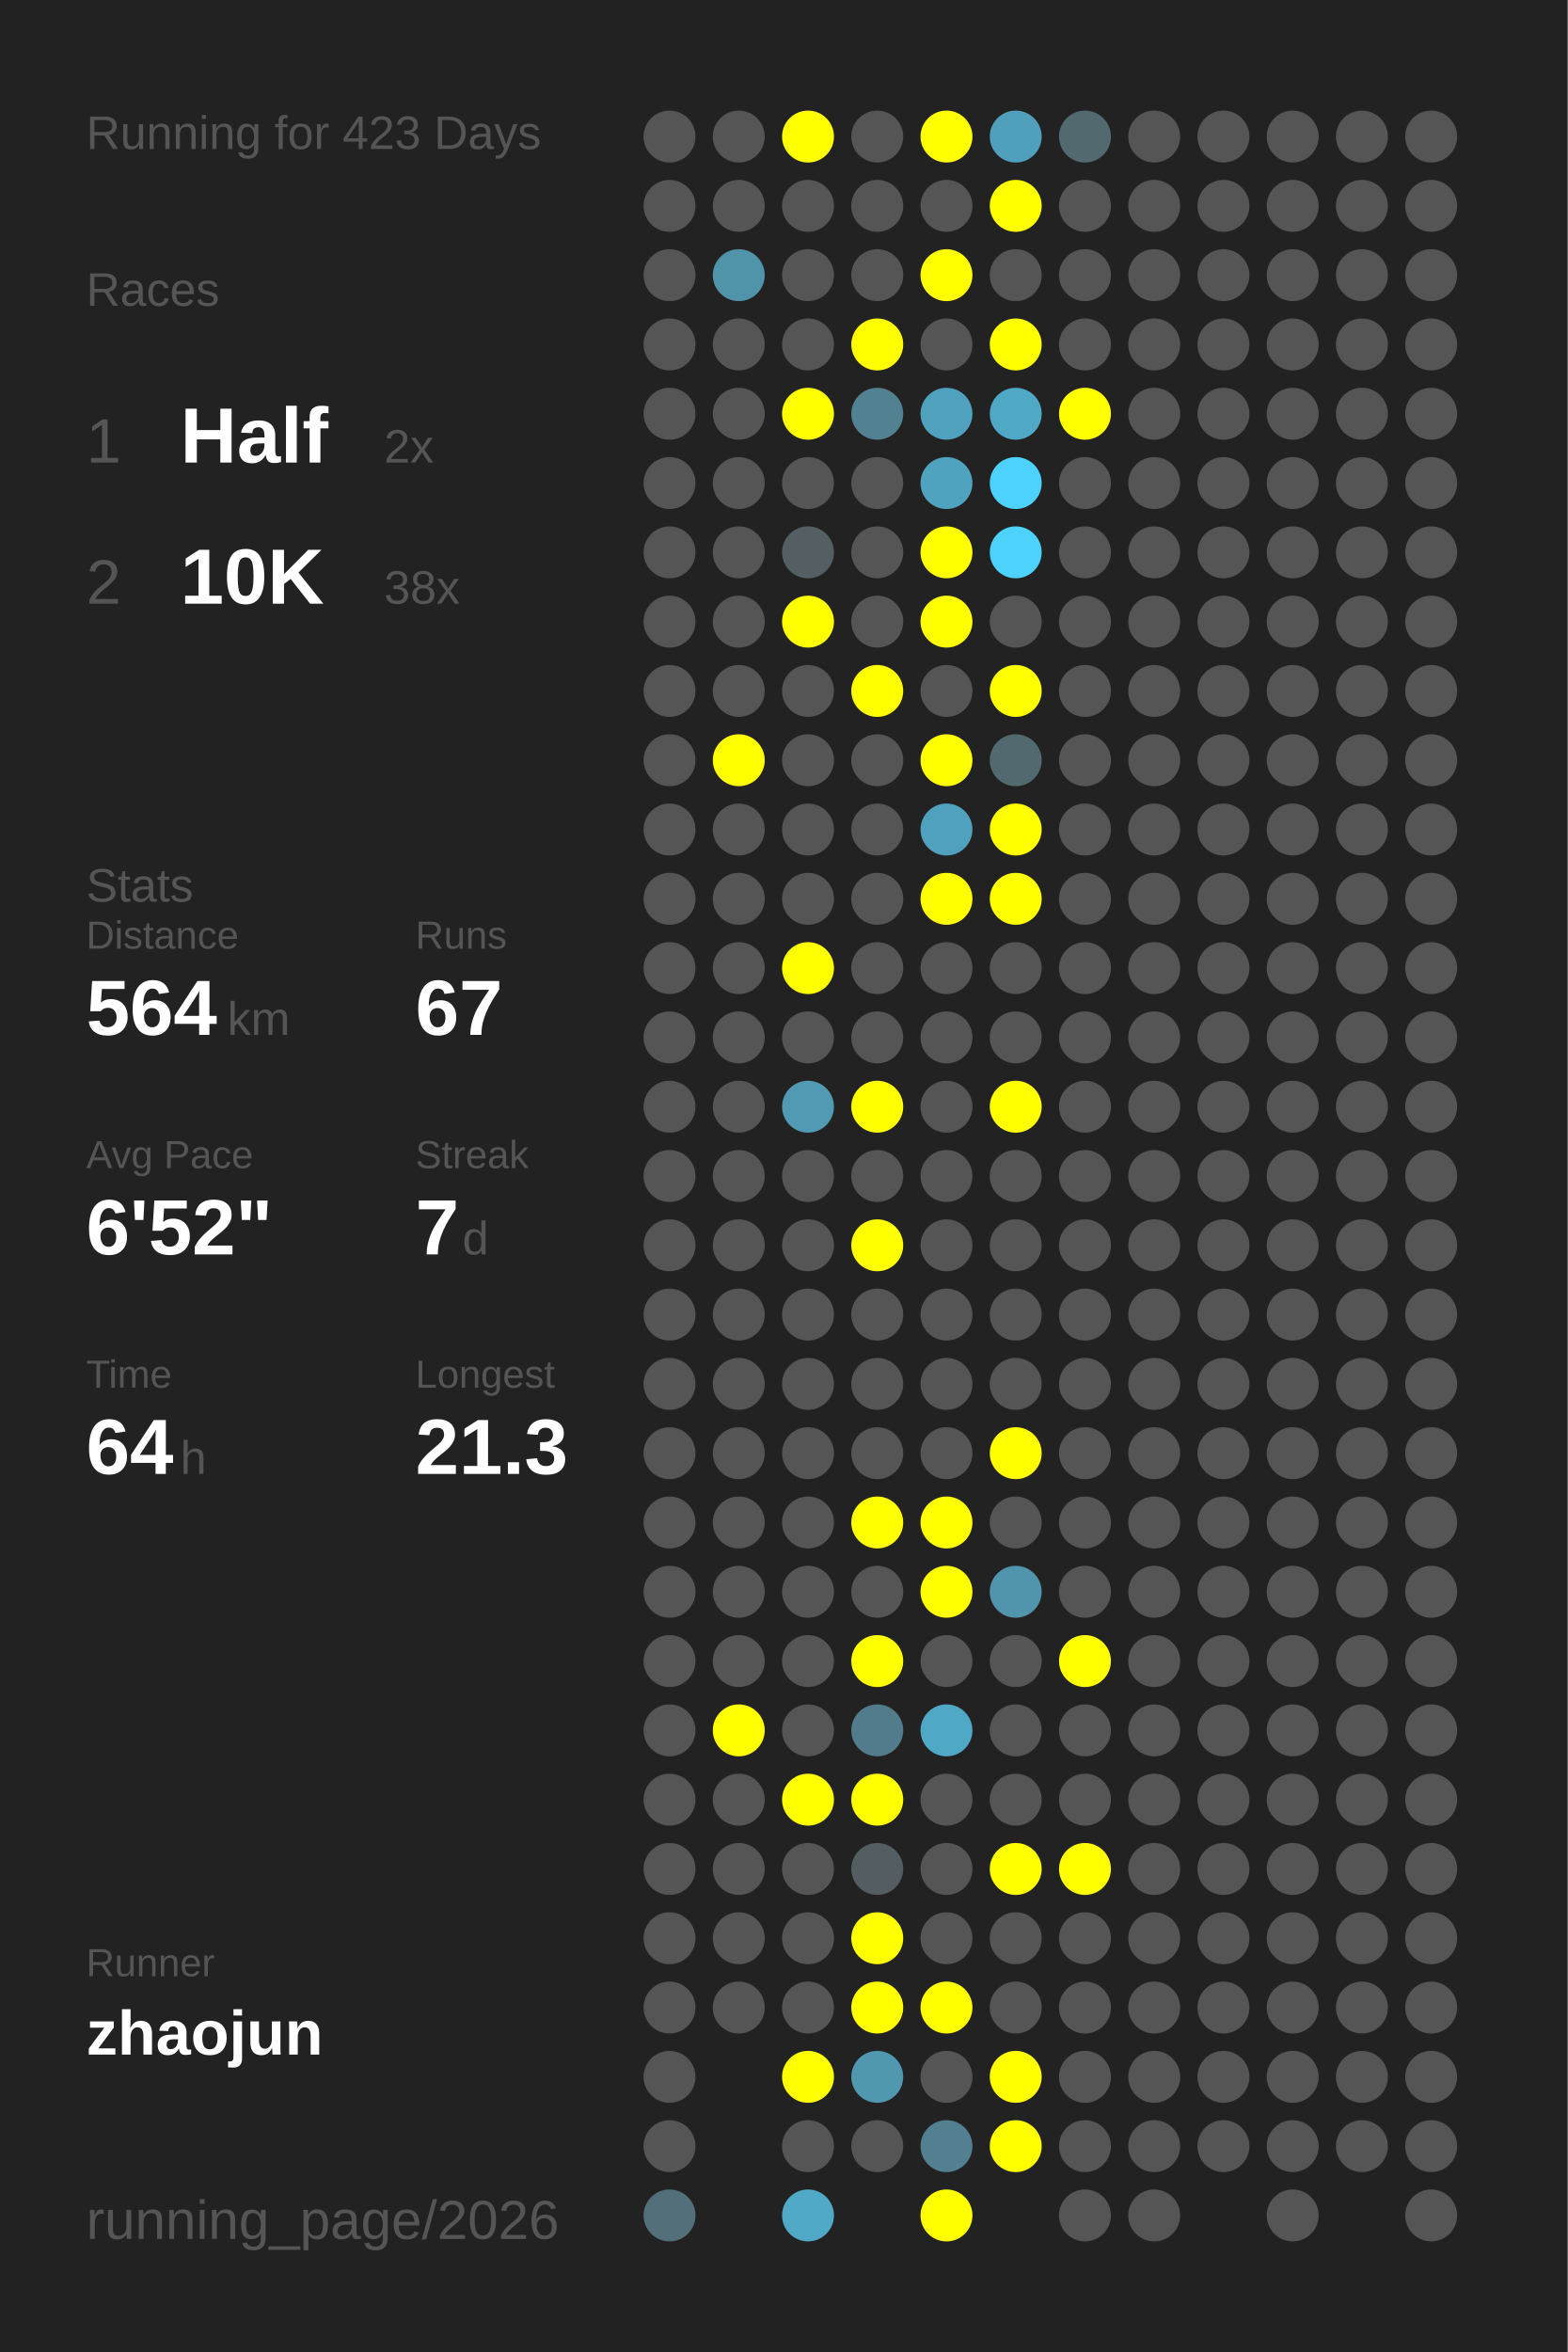
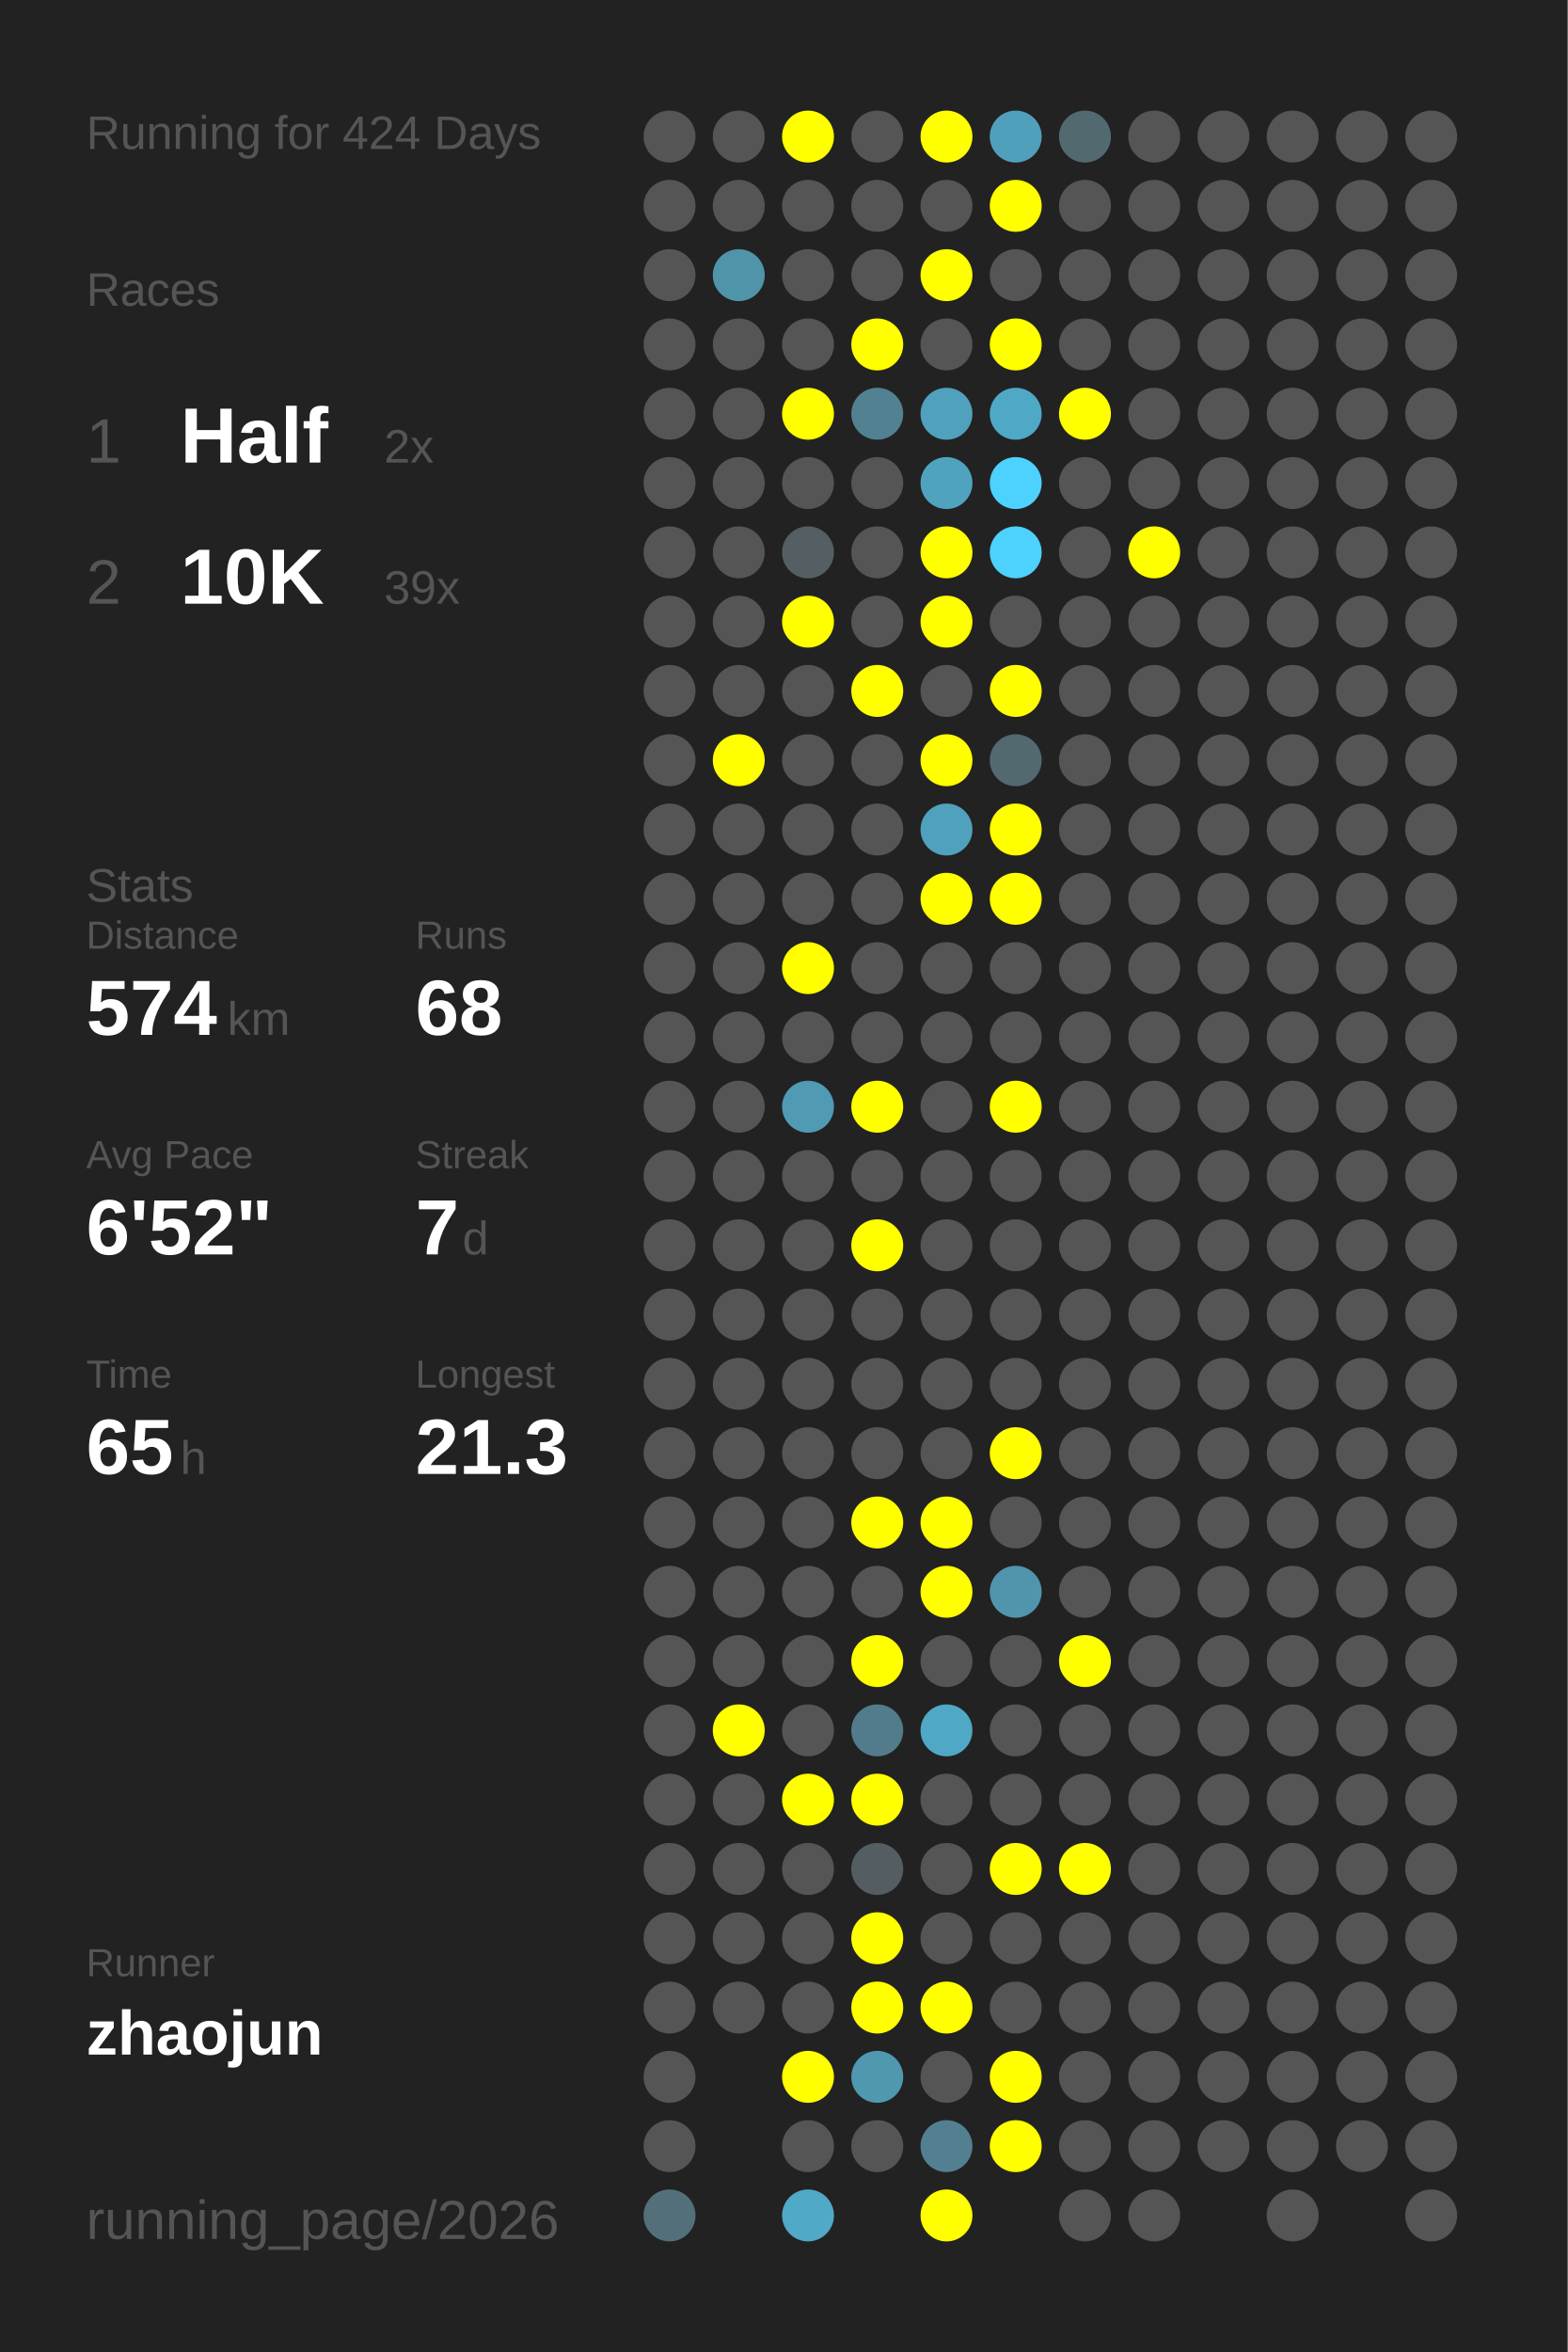
<svg xmlns="http://www.w3.org/2000/svg" baseProfile="full" height="300mm" version="1.1" viewBox="0,0,200,300" width="200mm">
  <defs />
  <rect fill="#222222" height="300" width="200" x="0" y="0" />
-   <text fill="#555555" style="font-size:6px; font-family:Arial;" x="11" y="19">Running for 423 Days</text>
+   <text fill="#555555" style="font-size:6px; font-family:Arial;" x="11" y="19">Running for 424 Days</text>
  <text fill="#555555" style="font-size:6px; font-family:Arial;" x="11" y="39">Races</text>
  <text fill="#555555" style="font-size:8px; font-family:Arial;" x="11" y="59">1</text>
  <text fill="#FFFFFF" style="font-size:10px; font-family:Arial; font-weight:bold;" x="23" y="59">Half</text>
  <text fill="#555555" style="font-size:6px; font-family:Arial;" x="49" y="59">2x</text>
  <text fill="#555555" style="font-size:8px; font-family:Arial;" x="11" y="77">2</text>
  <text fill="#FFFFFF" style="font-size:10px; font-family:Arial; font-weight:bold;" x="23" y="77">10K</text>
-   <text fill="#555555" style="font-size:6px; font-family:Arial;" x="49" y="77">38x</text>
+   <text fill="#555555" style="font-size:6px; font-family:Arial;" x="49" y="77">39x</text>
  <text fill="#555555" style="font-size:6px; font-family:Arial;" x="11" y="115">Stats</text>
  <text fill="#555555" style="font-size:5px; font-family:Arial;" x="11" y="121">Distance</text>
-   <text fill="#FFFFFF" style="font-size:10px; font-family:Arial; font-weight:bold;" x="11" y="132">564</text>
+   <text fill="#FFFFFF" style="font-size:10px; font-family:Arial; font-weight:bold;" x="11" y="132">574</text>
  <text fill="#555555" style="font-size:6px; font-family:Arial;" x="29" y="132">km</text>
  <text fill="#555555" style="font-size:5px; font-family:Arial;" x="53" y="121">Runs</text>
-   <text fill="#FFFFFF" style="font-size:10px; font-family:Arial; font-weight:bold;" x="53" y="132">67</text>
+   <text fill="#FFFFFF" style="font-size:10px; font-family:Arial; font-weight:bold;" x="53" y="132">68</text>
  <text fill="#555555" style="font-size:5px; font-family:Arial;" x="11" y="149">Avg Pace</text>
  <text fill="#FFFFFF" style="font-size:10px; font-family:Arial; font-weight:bold;" x="11" y="160">6'52"</text>
  <text fill="#555555" style="font-size:5px; font-family:Arial;" x="53" y="149">Streak</text>
  <text fill="#FFFFFF" style="font-size:10px; font-family:Arial; font-weight:bold;" x="53" y="160">7</text>
  <text fill="#555555" style="font-size:6px; font-family:Arial;" x="59" y="160">d</text>
  <text fill="#555555" style="font-size:5px; font-family:Arial;" x="11" y="177">Time</text>
-   <text fill="#FFFFFF" style="font-size:10px; font-family:Arial; font-weight:bold;" x="11" y="188">64</text>
+   <text fill="#FFFFFF" style="font-size:10px; font-family:Arial; font-weight:bold;" x="11" y="188">65</text>
  <text fill="#555555" style="font-size:6px; font-family:Arial;" x="23" y="188">h</text>
  <text fill="#555555" style="font-size:5px; font-family:Arial;" x="53" y="177">Longest</text>
  <text fill="#FFFFFF" style="font-size:10px; font-family:Arial; font-weight:bold;" x="53" y="188">21.3</text>
  <text fill="#555555" style="font-size:5px; font-family:Arial;" x="11" y="252.065">Runner</text>
  <text fill="#FFFFFF" style="font-size:8px; font-family:Arial; font-weight:bold;" x="11" y="262.065">zhaojun</text>
  <text fill="#555555" style="font-size:7px; font-family:Arial;" x="11" y="285.581">running_page/2026</text>
  <circle cx="85.417" cy="17.419" fill="#555555" r="3.312" />
  <circle cx="85.417" cy="26.258" fill="#555555" r="3.312" />
  <circle cx="85.417" cy="35.097" fill="#555555" r="3.312" />
  <circle cx="85.417" cy="43.935" fill="#555555" r="3.312" />
  <circle cx="85.417" cy="52.774" fill="#555555" r="3.312" />
  <circle cx="85.417" cy="61.613" fill="#555555" r="3.312" />
  <circle cx="85.417" cy="70.452" fill="#555555" r="3.312" />
  <circle cx="85.417" cy="79.29" fill="#555555" r="3.312" />
  <circle cx="85.417" cy="88.129" fill="#555555" r="3.312" />
  <circle cx="85.417" cy="96.968" fill="#555555" r="3.312" />
  <circle cx="85.417" cy="105.806" fill="#555555" r="3.312" />
  <circle cx="85.417" cy="114.645" fill="#555555" r="3.312" />
  <circle cx="85.417" cy="123.484" fill="#555555" r="3.312" />
  <circle cx="85.417" cy="132.323" fill="#555555" r="3.312" />
  <circle cx="85.417" cy="141.161" fill="#555555" r="3.312" />
  <circle cx="85.417" cy="150" fill="#555555" r="3.312" />
  <circle cx="85.417" cy="158.839" fill="#555555" r="3.312" />
  <circle cx="85.417" cy="167.677" fill="#555555" r="3.312" />
  <circle cx="85.417" cy="176.516" fill="#555555" r="3.312" />
  <circle cx="85.417" cy="185.355" fill="#555555" r="3.312" />
  <circle cx="85.417" cy="194.194" fill="#555555" r="3.312" />
  <circle cx="85.417" cy="203.032" fill="#555555" r="3.312" />
  <circle cx="85.417" cy="211.871" fill="#555555" r="3.312" />
  <circle cx="85.417" cy="220.71" fill="#555555" r="3.312" />
  <circle cx="85.417" cy="229.548" fill="#555555" r="3.312" />
  <circle cx="85.417" cy="238.387" fill="#555555" r="3.312" />
  <circle cx="85.417" cy="247.226" fill="#555555" r="3.312" />
  <circle cx="85.417" cy="256.065" fill="#555555" r="3.312" />
  <circle cx="85.417" cy="264.903" fill="#555555" r="3.312" />
  <circle cx="85.417" cy="273.742" fill="#555555" r="3.312" />
  <circle cx="85.417" cy="282.581" fill="#53707a" r="3.312" />
  <circle cx="94.25" cy="17.419" fill="#555555" r="3.312" />
  <circle cx="94.25" cy="26.258" fill="#555555" r="3.312" />
  <circle cx="94.25" cy="35.097" fill="#5094aa" r="3.312" />
  <circle cx="94.25" cy="43.935" fill="#555555" r="3.312" />
  <circle cx="94.25" cy="52.774" fill="#555555" r="3.312" />
  <circle cx="94.25" cy="61.613" fill="#555555" r="3.312" />
  <circle cx="94.25" cy="70.452" fill="#555555" r="3.312" />
  <circle cx="94.25" cy="79.29" fill="#555555" r="3.312" />
  <circle cx="94.25" cy="88.129" fill="#555555" r="3.312" />
  <circle cx="94.25" cy="96.968" fill="#FFFF00" r="3.312" />
  <circle cx="94.25" cy="105.806" fill="#555555" r="3.312" />
  <circle cx="94.25" cy="114.645" fill="#555555" r="3.312" />
  <circle cx="94.25" cy="123.484" fill="#555555" r="3.312" />
  <circle cx="94.25" cy="132.323" fill="#555555" r="3.312" />
  <circle cx="94.25" cy="141.161" fill="#555555" r="3.312" />
  <circle cx="94.25" cy="150" fill="#555555" r="3.312" />
  <circle cx="94.25" cy="158.839" fill="#555555" r="3.312" />
  <circle cx="94.25" cy="167.677" fill="#555555" r="3.312" />
  <circle cx="94.25" cy="176.516" fill="#555555" r="3.312" />
  <circle cx="94.25" cy="185.355" fill="#555555" r="3.312" />
  <circle cx="94.25" cy="194.194" fill="#555555" r="3.312" />
  <circle cx="94.25" cy="203.032" fill="#555555" r="3.312" />
  <circle cx="94.25" cy="211.871" fill="#555555" r="3.312" />
  <circle cx="94.25" cy="220.71" fill="#FFFF00" r="3.312" />
  <circle cx="94.25" cy="229.548" fill="#555555" r="3.312" />
  <circle cx="94.25" cy="238.387" fill="#555555" r="3.312" />
  <circle cx="94.25" cy="247.226" fill="#555555" r="3.312" />
  <circle cx="94.25" cy="256.065" fill="#555555" r="3.312" />
  <circle cx="103.083" cy="17.419" fill="#FFFF00" r="3.312" />
  <circle cx="103.083" cy="26.258" fill="#555555" r="3.312" />
  <circle cx="103.083" cy="35.097" fill="#555555" r="3.312" />
  <circle cx="103.083" cy="43.935" fill="#555555" r="3.312" />
  <circle cx="103.083" cy="52.774" fill="#FFFF00" r="3.312" />
  <circle cx="103.083" cy="61.613" fill="#555555" r="3.312" />
  <circle cx="103.083" cy="70.452" fill="#545f63" r="3.312" />
  <circle cx="103.083" cy="79.29" fill="#FFFF00" r="3.312" />
  <circle cx="103.083" cy="88.129" fill="#555555" r="3.312" />
  <circle cx="103.083" cy="96.968" fill="#555555" r="3.312" />
  <circle cx="103.083" cy="105.806" fill="#555555" r="3.312" />
  <circle cx="103.083" cy="114.645" fill="#555555" r="3.312" />
  <circle cx="103.083" cy="123.484" fill="#FFFF00" r="3.312" />
  <circle cx="103.083" cy="132.323" fill="#555555" r="3.312" />
  <circle cx="103.083" cy="141.161" fill="#509ab4" r="3.312" />
  <circle cx="103.083" cy="150" fill="#555555" r="3.312" />
  <circle cx="103.083" cy="158.839" fill="#555555" r="3.312" />
  <circle cx="103.083" cy="167.677" fill="#555555" r="3.312" />
  <circle cx="103.083" cy="176.516" fill="#555555" r="3.312" />
  <circle cx="103.083" cy="185.355" fill="#555555" r="3.312" />
  <circle cx="103.083" cy="194.194" fill="#555555" r="3.312" />
  <circle cx="103.083" cy="203.032" fill="#555555" r="3.312" />
  <circle cx="103.083" cy="211.871" fill="#555555" r="3.312" />
  <circle cx="103.083" cy="220.71" fill="#555555" r="3.312" />
  <circle cx="103.083" cy="229.548" fill="#FFFF00" r="3.312" />
  <circle cx="103.083" cy="238.387" fill="#555555" r="3.312" />
  <circle cx="103.083" cy="247.226" fill="#555555" r="3.312" />
  <circle cx="103.083" cy="256.065" fill="#555555" r="3.312" />
  <circle cx="103.083" cy="264.903" fill="#FFFF00" r="3.312" />
  <circle cx="103.083" cy="273.742" fill="#555555" r="3.312" />
  <circle cx="103.083" cy="282.581" fill="#4fa9c7" r="3.312" />
  <circle cx="111.917" cy="17.419" fill="#555555" r="3.312" />
  <circle cx="111.917" cy="26.258" fill="#555555" r="3.312" />
  <circle cx="111.917" cy="35.097" fill="#555555" r="3.312" />
  <circle cx="111.917" cy="43.935" fill="#FFFF00" r="3.312" />
  <circle cx="111.917" cy="52.774" fill="#528191" r="3.312" />
  <circle cx="111.917" cy="61.613" fill="#555555" r="3.312" />
  <circle cx="111.917" cy="70.452" fill="#555555" r="3.312" />
  <circle cx="111.917" cy="79.29" fill="#555555" r="3.312" />
  <circle cx="111.917" cy="88.129" fill="#FFFF00" r="3.312" />
  <circle cx="111.917" cy="96.968" fill="#555555" r="3.312" />
  <circle cx="111.917" cy="105.806" fill="#555555" r="3.312" />
  <circle cx="111.917" cy="114.645" fill="#555555" r="3.312" />
  <circle cx="111.917" cy="123.484" fill="#555555" r="3.312" />
  <circle cx="111.917" cy="132.323" fill="#555555" r="3.312" />
  <circle cx="111.917" cy="141.161" fill="#FFFF00" r="3.312" />
  <circle cx="111.917" cy="150" fill="#555555" r="3.312" />
  <circle cx="111.917" cy="158.839" fill="#FFFF00" r="3.312" />
  <circle cx="111.917" cy="167.677" fill="#555555" r="3.312" />
  <circle cx="111.917" cy="176.516" fill="#555555" r="3.312" />
  <circle cx="111.917" cy="185.355" fill="#555555" r="3.312" />
  <circle cx="111.917" cy="194.194" fill="#FFFF00" r="3.312" />
  <circle cx="111.917" cy="203.032" fill="#555555" r="3.312" />
  <circle cx="111.917" cy="211.871" fill="#FFFF00" r="3.312" />
  <circle cx="111.917" cy="220.71" fill="#527c8b" r="3.312" />
  <circle cx="111.917" cy="229.548" fill="#FFFF00" r="3.312" />
  <circle cx="111.917" cy="238.387" fill="#545e62" r="3.312" />
  <circle cx="111.917" cy="247.226" fill="#FFFF00" r="3.312" />
  <circle cx="111.917" cy="256.065" fill="#FFFF00" r="3.312" />
  <circle cx="111.917" cy="264.903" fill="#5097b0" r="3.312" />
  <circle cx="111.917" cy="273.742" fill="#555555" r="3.312" />
  <circle cx="120.75" cy="17.419" fill="#FFFF00" r="3.312" />
  <circle cx="120.75" cy="26.258" fill="#555555" r="3.312" />
  <circle cx="120.75" cy="35.097" fill="#FFFF00" r="3.312" />
  <circle cx="120.75" cy="43.935" fill="#555555" r="3.312" />
  <circle cx="120.75" cy="52.774" fill="#50a1bd" r="3.312" />
  <circle cx="120.75" cy="61.613" fill="#50a3bf" r="3.312" />
  <circle cx="120.75" cy="70.452" fill="#FFFF00" r="3.312" />
  <circle cx="120.75" cy="79.29" fill="#FFFF00" r="3.312" />
  <circle cx="120.75" cy="88.129" fill="#555555" r="3.312" />
  <circle cx="120.75" cy="96.968" fill="#FFFF00" r="3.312" />
  <circle cx="120.75" cy="105.806" fill="#50a1bd" r="3.312" />
  <circle cx="120.75" cy="114.645" fill="#FFFF00" r="3.312" />
  <circle cx="120.75" cy="123.484" fill="#555555" r="3.312" />
  <circle cx="120.75" cy="132.323" fill="#555555" r="3.312" />
  <circle cx="120.75" cy="141.161" fill="#555555" r="3.312" />
  <circle cx="120.75" cy="150" fill="#555555" r="3.312" />
  <circle cx="120.75" cy="158.839" fill="#555555" r="3.312" />
  <circle cx="120.75" cy="167.677" fill="#555555" r="3.312" />
  <circle cx="120.75" cy="176.516" fill="#555555" r="3.312" />
  <circle cx="120.75" cy="185.355" fill="#555555" r="3.312" />
  <circle cx="120.75" cy="194.194" fill="#FFFF00" r="3.312" />
  <circle cx="120.75" cy="203.032" fill="#FFFF00" r="3.312" />
  <circle cx="120.75" cy="211.871" fill="#555555" r="3.312" />
  <circle cx="120.75" cy="220.71" fill="#4fa8c6" r="3.312" />
  <circle cx="120.75" cy="229.548" fill="#555555" r="3.312" />
  <circle cx="120.75" cy="238.387" fill="#555555" r="3.312" />
  <circle cx="120.75" cy="247.226" fill="#555555" r="3.312" />
  <circle cx="120.75" cy="256.065" fill="#FFFF00" r="3.312" />
  <circle cx="120.75" cy="264.903" fill="#555555" r="3.312" />
  <circle cx="120.75" cy="273.742" fill="#528090" r="3.312" />
  <circle cx="120.75" cy="282.581" fill="#FFFF00" r="3.312" />
  <circle cx="129.583" cy="17.419" fill="#50a0bb" r="3.312" />
  <circle cx="129.583" cy="26.258" fill="#FFFF00" r="3.312" />
  <circle cx="129.583" cy="35.097" fill="#555555" r="3.312" />
  <circle cx="129.583" cy="43.935" fill="#FFFF00" r="3.312" />
  <circle cx="129.583" cy="52.774" fill="#4fa8c6" r="3.312" />
  <circle cx="129.583" cy="61.613" fill="#4dd1fe" r="3.312" />
  <circle cx="129.583" cy="70.452" fill="#4dd1fd" r="3.312" />
  <circle cx="129.583" cy="79.29" fill="#555555" r="3.312" />
  <circle cx="129.583" cy="88.129" fill="#FFFF00" r="3.312" />
  <circle cx="129.583" cy="96.968" fill="#536970" r="3.312" />
  <circle cx="129.583" cy="105.806" fill="#FFFF00" r="3.312" />
  <circle cx="129.583" cy="114.645" fill="#FFFF00" r="3.312" />
  <circle cx="129.583" cy="123.484" fill="#555555" r="3.312" />
  <circle cx="129.583" cy="132.323" fill="#555555" r="3.312" />
  <circle cx="129.583" cy="141.161" fill="#FFFF00" r="3.312" />
  <circle cx="129.583" cy="150" fill="#555555" r="3.312" />
  <circle cx="129.583" cy="158.839" fill="#555555" r="3.312" />
  <circle cx="129.583" cy="167.677" fill="#555555" r="3.312" />
  <circle cx="129.583" cy="176.516" fill="#555555" r="3.312" />
  <circle cx="129.583" cy="185.355" fill="#FFFF00" r="3.312" />
  <circle cx="129.583" cy="194.194" fill="#555555" r="3.312" />
  <circle cx="129.583" cy="203.032" fill="#5095ad" r="3.312" />
  <circle cx="129.583" cy="211.871" fill="#555555" r="3.312" />
  <circle cx="129.583" cy="220.71" fill="#555555" r="3.312" />
  <circle cx="129.583" cy="229.548" fill="#555555" r="3.312" />
  <circle cx="129.583" cy="238.387" fill="#FFFF00" r="3.312" />
  <circle cx="129.583" cy="247.226" fill="#555555" r="3.312" />
  <circle cx="129.583" cy="256.065" fill="#555555" r="3.312" />
  <circle cx="129.583" cy="264.903" fill="#FFFF00" r="3.312" />
  <circle cx="129.583" cy="273.742" fill="#FFFF00" r="3.312" />
  <circle cx="138.417" cy="17.419" fill="#536970" r="3.312" />
  <circle cx="138.417" cy="26.258" fill="#555555" r="3.312" />
  <circle cx="138.417" cy="35.097" fill="#555555" r="3.312" />
  <circle cx="138.417" cy="43.935" fill="#555555" r="3.312" />
  <circle cx="138.417" cy="52.774" fill="#FFFF00" r="3.312" />
  <circle cx="138.417" cy="61.613" fill="#555555" r="3.312" />
  <circle cx="138.417" cy="70.452" fill="#555555" r="3.312" />
  <circle cx="138.417" cy="79.29" fill="#555555" r="3.312" />
  <circle cx="138.417" cy="88.129" fill="#555555" r="3.312" />
  <circle cx="138.417" cy="96.968" fill="#555555" r="3.312" />
  <circle cx="138.417" cy="105.806" fill="#555555" r="3.312" />
  <circle cx="138.417" cy="114.645" fill="#555555" r="3.312" />
  <circle cx="138.417" cy="123.484" fill="#555555" r="3.312" />
  <circle cx="138.417" cy="132.323" fill="#555555" r="3.312" />
  <circle cx="138.417" cy="141.161" fill="#555555" r="3.312" />
  <circle cx="138.417" cy="150" fill="#555555" r="3.312" />
  <circle cx="138.417" cy="158.839" fill="#555555" r="3.312" />
  <circle cx="138.417" cy="167.677" fill="#555555" r="3.312" />
  <circle cx="138.417" cy="176.516" fill="#555555" r="3.312" />
  <circle cx="138.417" cy="185.355" fill="#555555" r="3.312" />
  <circle cx="138.417" cy="194.194" fill="#555555" r="3.312" />
  <circle cx="138.417" cy="203.032" fill="#555555" r="3.312" />
  <circle cx="138.417" cy="211.871" fill="#FFFF00" r="3.312" />
  <circle cx="138.417" cy="220.71" fill="#555555" r="3.312" />
  <circle cx="138.417" cy="229.548" fill="#555555" r="3.312" />
  <circle cx="138.417" cy="238.387" fill="#FFFF00" r="3.312" />
  <circle cx="138.417" cy="247.226" fill="#555555" r="3.312" />
  <circle cx="138.417" cy="256.065" fill="#555555" r="3.312" />
  <circle cx="138.417" cy="264.903" fill="#555555" r="3.312" />
  <circle cx="138.417" cy="273.742" fill="#555555" r="3.312" />
  <circle cx="138.417" cy="282.581" fill="#555555" r="3.312" />
  <circle cx="147.25" cy="17.419" fill="#555555" r="3.312" />
  <circle cx="147.25" cy="26.258" fill="#555555" r="3.312" />
  <circle cx="147.25" cy="35.097" fill="#555555" r="3.312" />
  <circle cx="147.25" cy="43.935" fill="#555555" r="3.312" />
  <circle cx="147.25" cy="52.774" fill="#555555" r="3.312" />
  <circle cx="147.25" cy="61.613" fill="#555555" r="3.312" />
-   <circle cx="147.25" cy="70.452" fill="#555555" r="3.312" />
+   <circle cx="147.25" cy="70.452" fill="#FFFF00" r="3.312" />
  <circle cx="147.25" cy="79.29" fill="#555555" r="3.312" />
  <circle cx="147.25" cy="88.129" fill="#555555" r="3.312" />
  <circle cx="147.25" cy="96.968" fill="#555555" r="3.312" />
  <circle cx="147.25" cy="105.806" fill="#555555" r="3.312" />
  <circle cx="147.25" cy="114.645" fill="#555555" r="3.312" />
  <circle cx="147.25" cy="123.484" fill="#555555" r="3.312" />
  <circle cx="147.25" cy="132.323" fill="#555555" r="3.312" />
  <circle cx="147.25" cy="141.161" fill="#555555" r="3.312" />
  <circle cx="147.25" cy="150" fill="#555555" r="3.312" />
  <circle cx="147.25" cy="158.839" fill="#555555" r="3.312" />
  <circle cx="147.25" cy="167.677" fill="#555555" r="3.312" />
  <circle cx="147.25" cy="176.516" fill="#555555" r="3.312" />
  <circle cx="147.25" cy="185.355" fill="#555555" r="3.312" />
  <circle cx="147.25" cy="194.194" fill="#555555" r="3.312" />
  <circle cx="147.25" cy="203.032" fill="#555555" r="3.312" />
  <circle cx="147.25" cy="211.871" fill="#555555" r="3.312" />
  <circle cx="147.25" cy="220.71" fill="#555555" r="3.312" />
  <circle cx="147.25" cy="229.548" fill="#555555" r="3.312" />
  <circle cx="147.25" cy="238.387" fill="#555555" r="3.312" />
  <circle cx="147.25" cy="247.226" fill="#555555" r="3.312" />
  <circle cx="147.25" cy="256.065" fill="#555555" r="3.312" />
  <circle cx="147.25" cy="264.903" fill="#555555" r="3.312" />
  <circle cx="147.25" cy="273.742" fill="#555555" r="3.312" />
  <circle cx="147.25" cy="282.581" fill="#555555" r="3.312" />
  <circle cx="156.083" cy="17.419" fill="#555555" r="3.312" />
  <circle cx="156.083" cy="26.258" fill="#555555" r="3.312" />
  <circle cx="156.083" cy="35.097" fill="#555555" r="3.312" />
  <circle cx="156.083" cy="43.935" fill="#555555" r="3.312" />
  <circle cx="156.083" cy="52.774" fill="#555555" r="3.312" />
  <circle cx="156.083" cy="61.613" fill="#555555" r="3.312" />
  <circle cx="156.083" cy="70.452" fill="#555555" r="3.312" />
  <circle cx="156.083" cy="79.29" fill="#555555" r="3.312" />
  <circle cx="156.083" cy="88.129" fill="#555555" r="3.312" />
  <circle cx="156.083" cy="96.968" fill="#555555" r="3.312" />
  <circle cx="156.083" cy="105.806" fill="#555555" r="3.312" />
  <circle cx="156.083" cy="114.645" fill="#555555" r="3.312" />
  <circle cx="156.083" cy="123.484" fill="#555555" r="3.312" />
  <circle cx="156.083" cy="132.323" fill="#555555" r="3.312" />
  <circle cx="156.083" cy="141.161" fill="#555555" r="3.312" />
  <circle cx="156.083" cy="150" fill="#555555" r="3.312" />
  <circle cx="156.083" cy="158.839" fill="#555555" r="3.312" />
  <circle cx="156.083" cy="167.677" fill="#555555" r="3.312" />
  <circle cx="156.083" cy="176.516" fill="#555555" r="3.312" />
  <circle cx="156.083" cy="185.355" fill="#555555" r="3.312" />
  <circle cx="156.083" cy="194.194" fill="#555555" r="3.312" />
  <circle cx="156.083" cy="203.032" fill="#555555" r="3.312" />
  <circle cx="156.083" cy="211.871" fill="#555555" r="3.312" />
  <circle cx="156.083" cy="220.71" fill="#555555" r="3.312" />
  <circle cx="156.083" cy="229.548" fill="#555555" r="3.312" />
  <circle cx="156.083" cy="238.387" fill="#555555" r="3.312" />
  <circle cx="156.083" cy="247.226" fill="#555555" r="3.312" />
  <circle cx="156.083" cy="256.065" fill="#555555" r="3.312" />
  <circle cx="156.083" cy="264.903" fill="#555555" r="3.312" />
  <circle cx="156.083" cy="273.742" fill="#555555" r="3.312" />
  <circle cx="164.917" cy="17.419" fill="#555555" r="3.312" />
  <circle cx="164.917" cy="26.258" fill="#555555" r="3.312" />
  <circle cx="164.917" cy="35.097" fill="#555555" r="3.312" />
  <circle cx="164.917" cy="43.935" fill="#555555" r="3.312" />
  <circle cx="164.917" cy="52.774" fill="#555555" r="3.312" />
  <circle cx="164.917" cy="61.613" fill="#555555" r="3.312" />
  <circle cx="164.917" cy="70.452" fill="#555555" r="3.312" />
  <circle cx="164.917" cy="79.29" fill="#555555" r="3.312" />
  <circle cx="164.917" cy="88.129" fill="#555555" r="3.312" />
  <circle cx="164.917" cy="96.968" fill="#555555" r="3.312" />
  <circle cx="164.917" cy="105.806" fill="#555555" r="3.312" />
  <circle cx="164.917" cy="114.645" fill="#555555" r="3.312" />
  <circle cx="164.917" cy="123.484" fill="#555555" r="3.312" />
  <circle cx="164.917" cy="132.323" fill="#555555" r="3.312" />
  <circle cx="164.917" cy="141.161" fill="#555555" r="3.312" />
  <circle cx="164.917" cy="150" fill="#555555" r="3.312" />
  <circle cx="164.917" cy="158.839" fill="#555555" r="3.312" />
  <circle cx="164.917" cy="167.677" fill="#555555" r="3.312" />
  <circle cx="164.917" cy="176.516" fill="#555555" r="3.312" />
  <circle cx="164.917" cy="185.355" fill="#555555" r="3.312" />
  <circle cx="164.917" cy="194.194" fill="#555555" r="3.312" />
  <circle cx="164.917" cy="203.032" fill="#555555" r="3.312" />
  <circle cx="164.917" cy="211.871" fill="#555555" r="3.312" />
  <circle cx="164.917" cy="220.71" fill="#555555" r="3.312" />
  <circle cx="164.917" cy="229.548" fill="#555555" r="3.312" />
  <circle cx="164.917" cy="238.387" fill="#555555" r="3.312" />
  <circle cx="164.917" cy="247.226" fill="#555555" r="3.312" />
  <circle cx="164.917" cy="256.065" fill="#555555" r="3.312" />
  <circle cx="164.917" cy="264.903" fill="#555555" r="3.312" />
  <circle cx="164.917" cy="273.742" fill="#555555" r="3.312" />
  <circle cx="164.917" cy="282.581" fill="#555555" r="3.312" />
  <circle cx="173.75" cy="17.419" fill="#555555" r="3.312" />
  <circle cx="173.75" cy="26.258" fill="#555555" r="3.312" />
  <circle cx="173.75" cy="35.097" fill="#555555" r="3.312" />
  <circle cx="173.75" cy="43.935" fill="#555555" r="3.312" />
  <circle cx="173.75" cy="52.774" fill="#555555" r="3.312" />
  <circle cx="173.75" cy="61.613" fill="#555555" r="3.312" />
  <circle cx="173.75" cy="70.452" fill="#555555" r="3.312" />
  <circle cx="173.75" cy="79.29" fill="#555555" r="3.312" />
  <circle cx="173.75" cy="88.129" fill="#555555" r="3.312" />
  <circle cx="173.75" cy="96.968" fill="#555555" r="3.312" />
  <circle cx="173.75" cy="105.806" fill="#555555" r="3.312" />
  <circle cx="173.75" cy="114.645" fill="#555555" r="3.312" />
  <circle cx="173.75" cy="123.484" fill="#555555" r="3.312" />
  <circle cx="173.75" cy="132.323" fill="#555555" r="3.312" />
  <circle cx="173.75" cy="141.161" fill="#555555" r="3.312" />
  <circle cx="173.75" cy="150" fill="#555555" r="3.312" />
  <circle cx="173.75" cy="158.839" fill="#555555" r="3.312" />
  <circle cx="173.75" cy="167.677" fill="#555555" r="3.312" />
  <circle cx="173.75" cy="176.516" fill="#555555" r="3.312" />
  <circle cx="173.75" cy="185.355" fill="#555555" r="3.312" />
  <circle cx="173.75" cy="194.194" fill="#555555" r="3.312" />
  <circle cx="173.75" cy="203.032" fill="#555555" r="3.312" />
  <circle cx="173.75" cy="211.871" fill="#555555" r="3.312" />
  <circle cx="173.75" cy="220.71" fill="#555555" r="3.312" />
  <circle cx="173.75" cy="229.548" fill="#555555" r="3.312" />
  <circle cx="173.75" cy="238.387" fill="#555555" r="3.312" />
  <circle cx="173.75" cy="247.226" fill="#555555" r="3.312" />
  <circle cx="173.75" cy="256.065" fill="#555555" r="3.312" />
  <circle cx="173.75" cy="264.903" fill="#555555" r="3.312" />
  <circle cx="173.75" cy="273.742" fill="#555555" r="3.312" />
  <circle cx="182.583" cy="17.419" fill="#555555" r="3.312" />
  <circle cx="182.583" cy="26.258" fill="#555555" r="3.312" />
  <circle cx="182.583" cy="35.097" fill="#555555" r="3.312" />
  <circle cx="182.583" cy="43.935" fill="#555555" r="3.312" />
  <circle cx="182.583" cy="52.774" fill="#555555" r="3.312" />
  <circle cx="182.583" cy="61.613" fill="#555555" r="3.312" />
  <circle cx="182.583" cy="70.452" fill="#555555" r="3.312" />
  <circle cx="182.583" cy="79.29" fill="#555555" r="3.312" />
  <circle cx="182.583" cy="88.129" fill="#555555" r="3.312" />
  <circle cx="182.583" cy="96.968" fill="#555555" r="3.312" />
  <circle cx="182.583" cy="105.806" fill="#555555" r="3.312" />
  <circle cx="182.583" cy="114.645" fill="#555555" r="3.312" />
  <circle cx="182.583" cy="123.484" fill="#555555" r="3.312" />
  <circle cx="182.583" cy="132.323" fill="#555555" r="3.312" />
  <circle cx="182.583" cy="141.161" fill="#555555" r="3.312" />
  <circle cx="182.583" cy="150" fill="#555555" r="3.312" />
  <circle cx="182.583" cy="158.839" fill="#555555" r="3.312" />
  <circle cx="182.583" cy="167.677" fill="#555555" r="3.312" />
  <circle cx="182.583" cy="176.516" fill="#555555" r="3.312" />
  <circle cx="182.583" cy="185.355" fill="#555555" r="3.312" />
  <circle cx="182.583" cy="194.194" fill="#555555" r="3.312" />
  <circle cx="182.583" cy="203.032" fill="#555555" r="3.312" />
  <circle cx="182.583" cy="211.871" fill="#555555" r="3.312" />
  <circle cx="182.583" cy="220.71" fill="#555555" r="3.312" />
  <circle cx="182.583" cy="229.548" fill="#555555" r="3.312" />
  <circle cx="182.583" cy="238.387" fill="#555555" r="3.312" />
  <circle cx="182.583" cy="247.226" fill="#555555" r="3.312" />
  <circle cx="182.583" cy="256.065" fill="#555555" r="3.312" />
  <circle cx="182.583" cy="264.903" fill="#555555" r="3.312" />
  <circle cx="182.583" cy="273.742" fill="#555555" r="3.312" />
  <circle cx="182.583" cy="282.581" fill="#555555" r="3.312" />
</svg>
